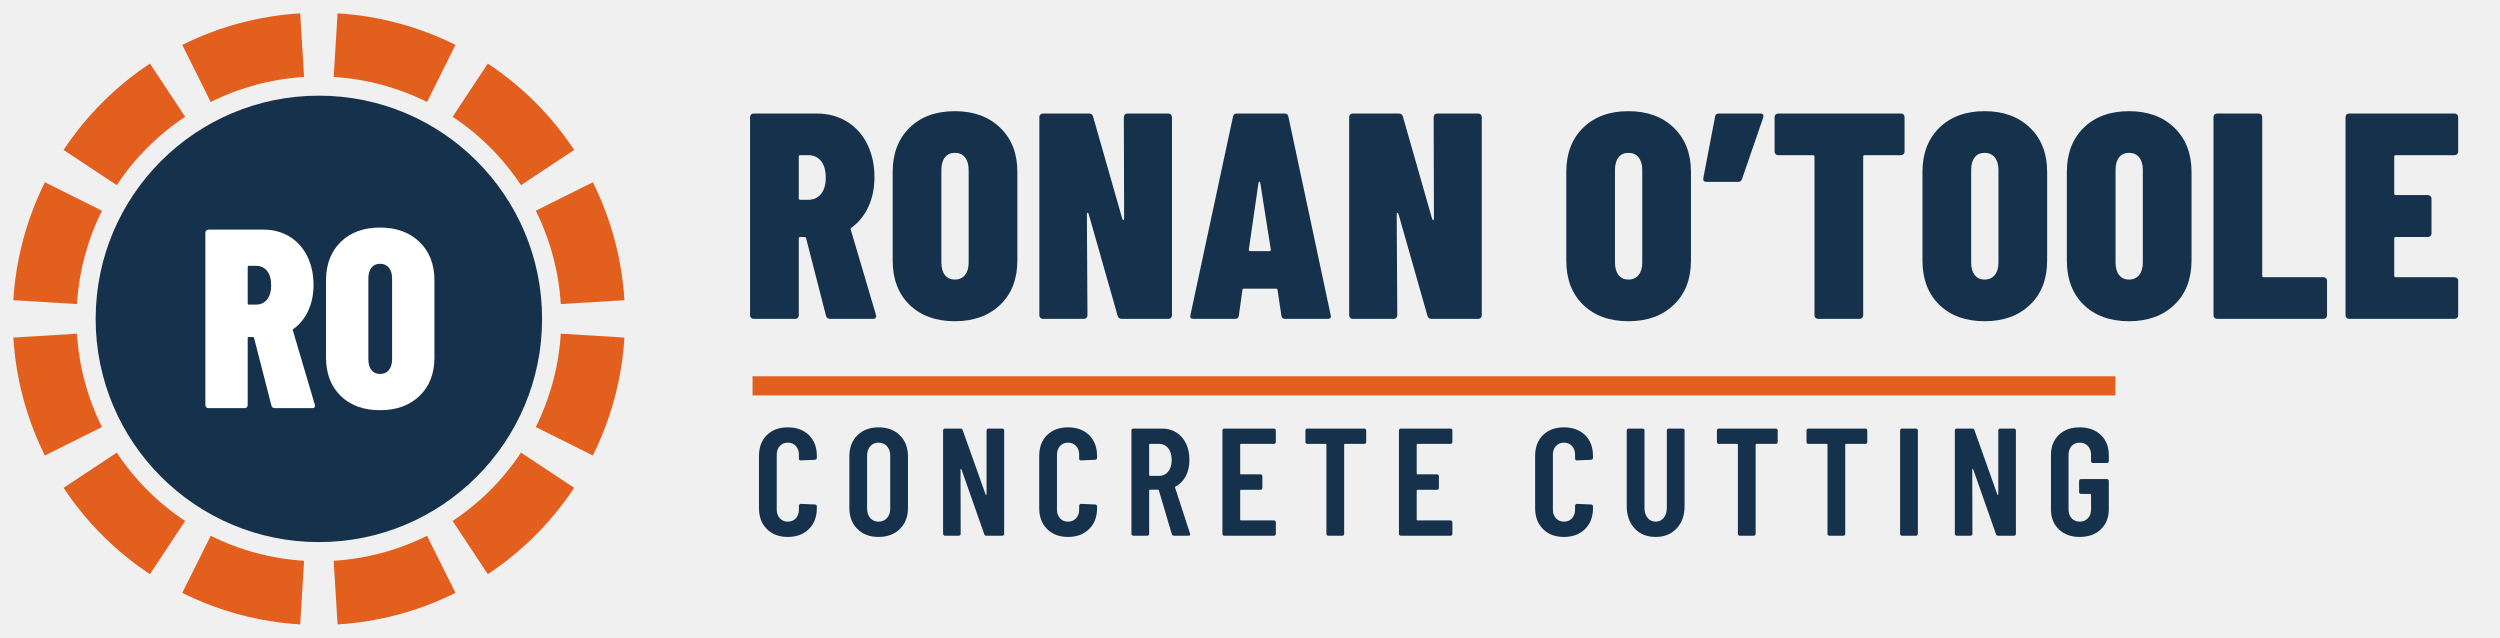
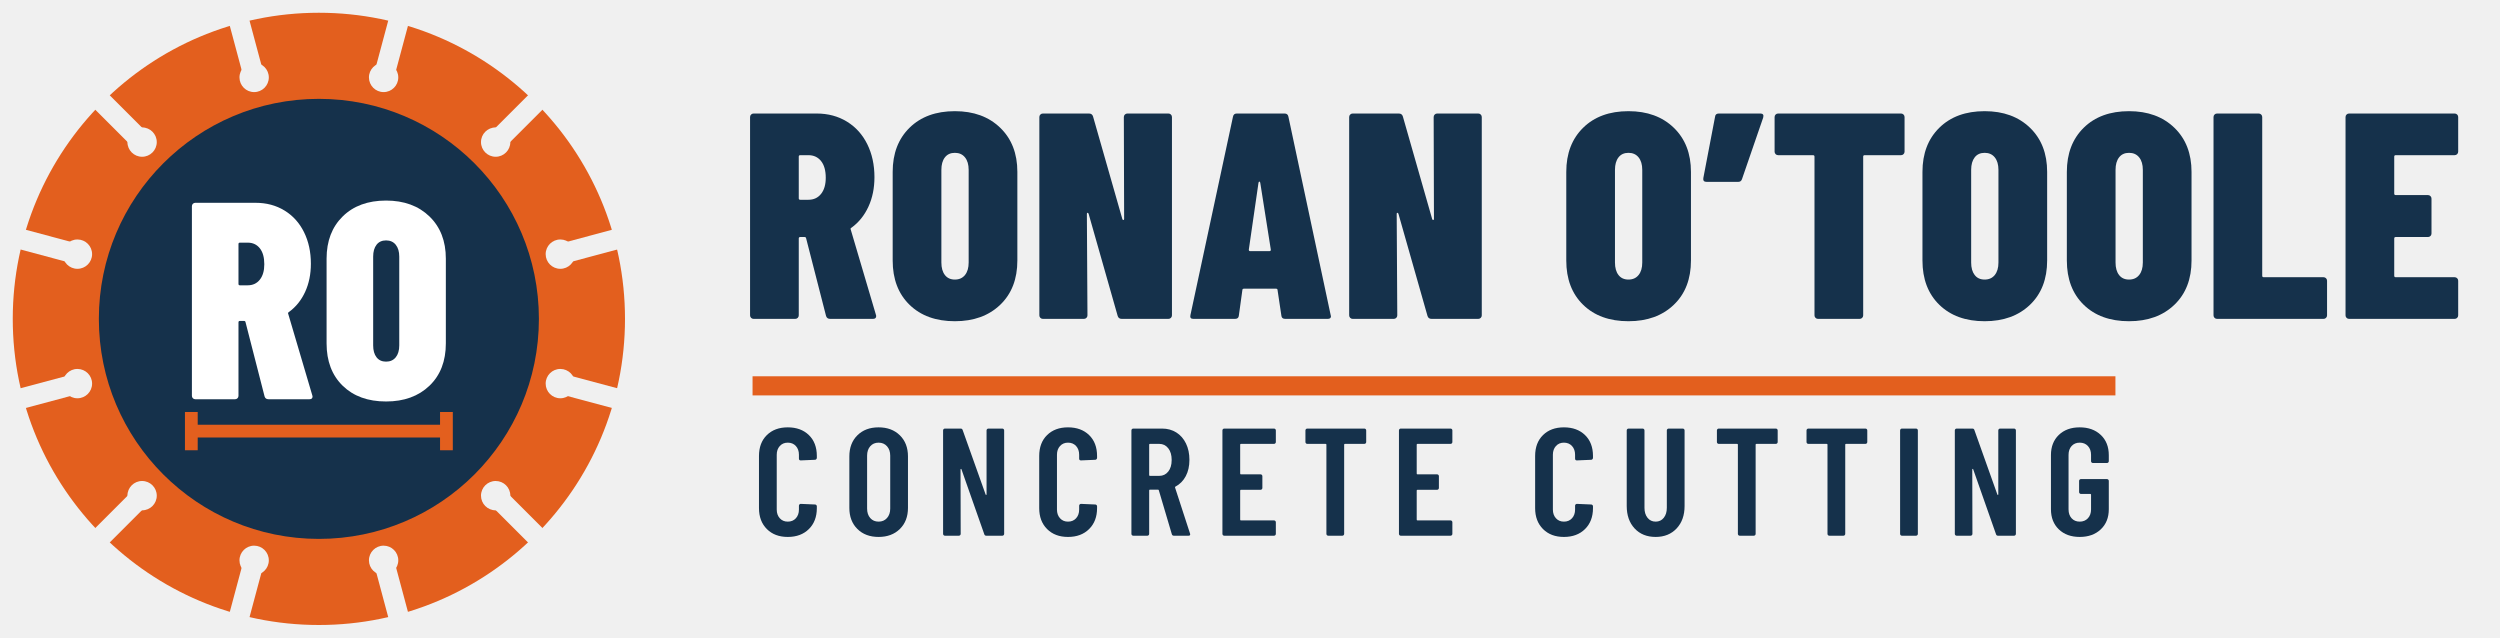
<svg xmlns="http://www.w3.org/2000/svg" viewBox="0 0 392 100" role="img" aria-label="Ronan O'Toole Concrete Cutting">
-   <path fill="#E35F1E" d="M52.93,2.09 A48,48 0 0 1 71.42,7.04 L66.96,15.99 A38,38 0 0 0 52.32,12.07Z" />
-   <path fill="#E35F1E" d="M76.49,9.97 A48,48 0 0 1 90.03,23.51 L81.69,29.03 A38,38 0 0 0 70.97,18.31Z" />
-   <path fill="#E35F1E" d="M92.96,28.58 A48,48 0 0 1 97.91,47.07 L87.93,47.68 A38,38 0 0 0 84.01,33.04Z" />
-   <path fill="#E35F1E" d="M97.91,52.93 A48,48 0 0 1 92.96,71.42 L84.01,66.96 A38,38 0 0 0 87.93,52.32Z" />
-   <path fill="#E35F1E" d="M90.03,76.49 A48,48 0 0 1 76.49,90.03 L70.97,81.69 A38,38 0 0 0 81.69,70.97Z" />
-   <path fill="#E35F1E" d="M71.42,92.96 A48,48 0 0 1 52.93,97.91 L52.32,87.93 A38,38 0 0 0 66.96,84.01Z" />
-   <path fill="#E35F1E" d="M47.07,97.91 A48,48 0 0 1 28.58,92.96 L33.04,84.01 A38,38 0 0 0 47.68,87.93Z" />
-   <path fill="#E35F1E" d="M23.51,90.03 A48,48 0 0 1 9.97,76.49 L18.31,70.97 A38,38 0 0 0 29.03,81.69Z" />
-   <path fill="#E35F1E" d="M7.04,71.42 A48,48 0 0 1 2.09,52.93 L12.07,52.32 A38,38 0 0 0 15.99,66.96Z" />
-   <path fill="#E35F1E" d="M2.09,47.07 A48,48 0 0 1 7.04,28.58 L15.99,33.04 A38,38 0 0 0 12.07,47.68Z" />
-   <path fill="#E35F1E" d="M9.97,23.51 A48,48 0 0 1 23.51,9.97 L29.03,18.31 A38,38 0 0 0 18.31,29.03Z" />
-   <path fill="#E35F1E" d="M28.58,7.04 A48,48 0 0 1 47.07,2.09 L47.68,12.07 A38,38 0 0 0 33.04,15.99Z" />
-   <circle cx="50" cy="50" r="35" fill="#15314B" />
-   <g fill="#FFFFFF">
-     <path transform="translate(30.80,64) scale(0.04,-0.04)" d="M294 10 226 275Q225 279 221 279H206Q201 279 201 274V12Q201 7 197.5 3.5Q194 0 189 0H47Q42 0 38.5 3.5Q35 7 35 12V688Q35 693 38.5 696.5Q42 700 47 700H262Q320 700 365.0 672.5Q410 645 434.5 595.5Q459 546 459 483Q459 427 438.5 382.5Q418 338 381 311Q379 310 378.0 308.5Q377 307 378 305L464 14L465 10Q465 0 454 0H308Q297 0 294 10ZM201 553V411Q201 406 206 406H234Q261 406 277.0 426.0Q293 446 293 481Q293 518 277.0 538.0Q261 558 234 558H206Q201 558 201 553Z" />
-     <path transform="translate(50.04,64) scale(0.04,-0.04)" d="M27 199V501Q27 595 84.5 651.5Q142 708 239 708Q335 708 393.5 651.5Q452 595 452 501V199Q452 104 393.5 48.0Q335 -8 239 -8Q142 -8 84.5 48.0Q27 104 27 199ZM286 192V508Q286 535 273.5 550.5Q261 566 239 566Q217 566 205.0 550.5Q193 535 193 508V192Q193 165 205.0 149.5Q217 134 239 134Q261 134 273.5 149.5Q286 165 286 192Z" />
+   <g>
+     <mask id="mlogo" maskUnits="userSpaceOnUse" x="0" y="0" width="100" height="100">
+       <rect width="100" height="100" fill="#fff" />
+       <g fill="#000">
+         <rect x="-1.6" y="-50" width="3.2" height="11.3" transform="rotate(15.0 50 50) translate(50 50)" />
+         <circle cx="60.15" cy="12.14" r="2.3" />
+         <rect x="-1.6" y="-50" width="3.2" height="11.3" transform="rotate(45.0 50 50) translate(50 50)" />
+         <circle cx="77.72" cy="22.28" r="2.3" />
+         <rect x="-1.6" y="-50" width="3.2" height="11.3" transform="rotate(75.0 50 50) translate(50 50)" />
+         <circle cx="87.86" cy="39.85" r="2.3" />
+         <rect x="-1.6" y="-50" width="3.2" height="11.3" transform="rotate(105.0 50 50) translate(50 50)" />
+         <circle cx="87.86" cy="60.15" r="2.3" />
+         <rect x="-1.6" y="-50" width="3.2" height="11.3" transform="rotate(135.0 50 50) translate(50 50)" />
+         <circle cx="77.72" cy="77.72" r="2.3" />
+         <rect x="-1.6" y="-50" width="3.2" height="11.3" transform="rotate(165.0 50 50) translate(50 50)" />
+         <circle cx="60.15" cy="87.86" r="2.3" />
+         <rect x="-1.6" y="-50" width="3.2" height="11.3" transform="rotate(195.0 50 50) translate(50 50)" />
+         <circle cx="39.85" cy="87.86" r="2.3" />
+         <rect x="-1.6" y="-50" width="3.2" height="11.3" transform="rotate(225.0 50 50) translate(50 50)" />
+         <circle cx="22.28" cy="77.72" r="2.3" />
+         <rect x="-1.6" y="-50" width="3.2" height="11.3" transform="rotate(255.0 50 50) translate(50 50)" />
+         <circle cx="12.14" cy="60.15" r="2.3" />
+         <rect x="-1.6" y="-50" width="3.2" height="11.3" transform="rotate(285.0 50 50) translate(50 50)" />
+         <circle cx="12.14" cy="39.85" r="2.3" />
+         <rect x="-1.6" y="-50" width="3.2" height="11.3" transform="rotate(315.0 50 50) translate(50 50)" />
+         <circle cx="22.28" cy="22.28" r="2.3" />
+         <rect x="-1.6" y="-50" width="3.2" height="11.3" transform="rotate(345.0 50 50) translate(50 50)" />
+         <circle cx="39.85" cy="12.14" r="2.3" />
+       </g>
+     </mask>
+     <g mask="url(#mlogo)">
+       <circle cx="50" cy="50" r="48" fill="#E35F1E" />
+       <circle cx="50" cy="50" r="34.5" fill="#15314B" />
+       <g fill="#FFFFFF">
+         <path transform="translate(28.55,62.6) scale(0.044,-0.044)" d="M294 10 226 275Q225 279 221 279H206Q201 279 201 274V12Q201 7 197.5 3.5Q194 0 189 0H47Q42 0 38.5 3.5Q35 7 35 12V688Q35 693 38.5 696.5Q42 700 47 700H262Q320 700 365.0 672.5Q410 645 434.5 595.5Q459 546 459 483Q459 427 438.5 382.5Q418 338 381 311Q379 310 378.0 308.5Q377 307 378 305L464 14L465 10Q465 0 454 0H308Q297 0 294 10ZM201 553V411Q201 406 206 406H234Q261 406 277.0 426.0Q293 446 293 481Q293 518 277.0 538.0Q261 558 234 558H206Q201 558 201 553Z" />
+         <path transform="translate(50.02,62.6) scale(0.044,-0.044)" d="M27 199V501Q27 595 84.5 651.5Q142 708 239 708Q335 708 393.5 651.5Q452 595 452 501V199Q452 104 393.5 48.0Q335 -8 239 -8Q142 -8 84.5 48.0Q27 104 27 199ZM286 192V508Q286 535 273.5 550.5Q261 566 239 566Q217 566 205.0 550.5Q193 535 193 508V192Q193 165 205.0 149.5Q217 134 239 134Q261 134 273.5 149.5Q286 165 286 192Z" />
+       </g>
+       <path d="M30 67.6H70M30 64.6V70.6M70 64.6V70.6" stroke="#E35F1E" stroke-width="2" fill="none" />
+     </g>
  </g>
  <g fill="#15314B">
    <path transform="translate(116.00,50) scale(0.046,-0.046)" d="M294 10 226 275Q225 279 221 279H206Q201 279 201 274V12Q201 7 197.5 3.5Q194 0 189 0H47Q42 0 38.5 3.5Q35 7 35 12V688Q35 693 38.5 696.5Q42 700 47 700H262Q320 700 365.0 672.5Q410 645 434.5 595.5Q459 546 459 483Q459 427 438.5 382.5Q418 338 381 311Q379 310 378.0 308.5Q377 307 378 305L464 14L465 10Q465 0 454 0H308Q297 0 294 10ZM201 553V411Q201 406 206 406H234Q261 406 277.0 426.0Q293 446 293 481Q293 518 277.0 538.0Q261 558 234 558H206Q201 558 201 553Z" />
    <path transform="translate(138.73,50) scale(0.046,-0.046)" d="M27 199V501Q27 595 84.5 651.5Q142 708 239 708Q335 708 393.5 651.5Q452 595 452 501V199Q452 104 393.5 48.0Q335 -8 239 -8Q142 -8 84.5 48.0Q27 104 27 199ZM286 192V508Q286 535 273.5 550.5Q261 566 239 566Q217 566 205.0 550.5Q193 535 193 508V192Q193 165 205.0 149.5Q217 134 239 134Q261 134 273.5 149.5Q286 165 286 192Z" />
    <path transform="translate(161.36,50) scale(0.046,-0.046)" d="M335 700H475Q480 700 483.5 696.5Q487 693 487 688V12Q487 7 483.5 3.5Q480 0 475 0H316Q305 0 302 10L203 358Q202 361 199.5 361.5Q197 362 197 358L199 12Q199 7 195.5 3.5Q192 0 187 0H47Q42 0 38.5 3.5Q35 7 35 12V688Q35 693 38.5 696.5Q42 700 47 700H204Q215 700 218 690L318 340Q319 337 321.5 337.0Q324 337 324 341L323 688Q323 693 326.5 696.5Q330 700 335 700Z" />
    <path transform="translate(185.97,50) scale(0.046,-0.046)" d="M325 11 312 98Q312 103 306 103H198Q192 103 192 98L180 11Q179 0 167 0H25Q12 0 15 13L160 689Q162 700 173 700H336Q347 700 349 689L493 13L494 9Q494 0 483 0H338Q326 0 325 11ZM218 231H285Q289 231 289 236L253 464Q252 468 250.0 468.0Q248 468 247 464L214 236Q214 231 218 231Z" />
    <path transform="translate(209.94,50) scale(0.046,-0.046)" d="M335 700H475Q480 700 483.5 696.5Q487 693 487 688V12Q487 7 483.5 3.5Q480 0 475 0H316Q305 0 302 10L203 358Q202 361 199.5 361.5Q197 362 197 358L199 12Q199 7 195.5 3.5Q192 0 187 0H47Q42 0 38.5 3.5Q35 7 35 12V688Q35 693 38.5 696.5Q42 700 47 700H204Q215 700 218 690L318 340Q319 337 321.5 337.0Q324 337 324 341L323 688Q323 693 326.5 696.5Q330 700 335 700Z" />
    <path transform="translate(244.35,50) scale(0.046,-0.046)" d="M27 199V501Q27 595 84.5 651.5Q142 708 239 708Q335 708 393.5 651.5Q452 595 452 501V199Q452 104 393.5 48.0Q335 -8 239 -8Q142 -8 84.5 48.0Q27 104 27 199ZM286 192V508Q286 535 273.5 550.5Q261 566 239 566Q217 566 205.0 550.5Q193 535 193 508V192Q193 165 205.0 149.5Q217 134 239 134Q261 134 273.5 149.5Q286 165 286 192Z" />
    <path transform="translate(266.99,50) scale(0.046,-0.046)" d="M206 686 134 477Q131 467 121 467H13Q0 467 2 480L42 689Q43 700 55 700H197Q203 700 205.5 696.5Q208 693 206 686Z" />
    <path transform="translate(277.29,50) scale(0.046,-0.046)" d="M464 688V570Q464 565 460.5 561.5Q457 558 452 558H328Q323 558 323 553V12Q323 7 319.5 3.5Q316 0 311 0H169Q164 0 160.5 3.5Q157 7 157 12V553Q157 558 152 558H33Q28 558 24.5 561.5Q21 565 21 570V688Q21 693 24.5 696.5Q28 700 33 700H452Q457 700 460.5 696.5Q464 693 464 688Z" />
    <path transform="translate(300.20,50) scale(0.046,-0.046)" d="M27 199V501Q27 595 84.5 651.5Q142 708 239 708Q335 708 393.5 651.5Q452 595 452 501V199Q452 104 393.5 48.0Q335 -8 239 -8Q142 -8 84.5 48.0Q27 104 27 199ZM286 192V508Q286 535 273.5 550.5Q261 566 239 566Q217 566 205.0 550.5Q193 535 193 508V192Q193 165 205.0 149.5Q217 134 239 134Q261 134 273.5 149.5Q286 165 286 192Z" />
    <path transform="translate(322.84,50) scale(0.046,-0.046)" d="M27 199V501Q27 595 84.5 651.5Q142 708 239 708Q335 708 393.5 651.5Q452 595 452 501V199Q452 104 393.5 48.0Q335 -8 239 -8Q142 -8 84.5 48.0Q27 104 27 199ZM286 192V508Q286 535 273.5 550.5Q261 566 239 566Q217 566 205.0 550.5Q193 535 193 508V192Q193 165 205.0 149.5Q217 134 239 134Q261 134 273.5 149.5Q286 165 286 192Z" />
    <path transform="translate(345.47,50) scale(0.046,-0.046)" d="M35 12V688Q35 693 38.5 696.5Q42 700 47 700H189Q194 700 197.5 696.5Q201 693 201 688V147Q201 142 206 142H410Q415 142 418.5 138.5Q422 135 422 130V12Q422 7 418.5 3.5Q415 0 410 0H47Q42 0 38.5 3.5Q35 7 35 12Z" />
    <path transform="translate(366.17,50) scale(0.046,-0.046)" d="M407 558H206Q201 558 201 553V427Q201 422 206 422H316Q321 422 324.5 418.5Q328 415 328 410V291Q328 286 324.5 282.5Q321 279 316 279H206Q201 279 201 274V147Q201 142 206 142H407Q412 142 415.5 138.5Q419 135 419 130V12Q419 7 415.5 3.5Q412 0 407 0H47Q42 0 38.5 3.5Q35 7 35 12V688Q35 693 38.5 696.5Q42 700 47 700H407Q412 700 415.5 696.5Q419 693 419 688V570Q419 565 415.5 561.5Q412 558 407 558Z" />
  </g>
  <rect x="118" y="59" width="213.7" height="3" fill="#E35F1E" />
  <g fill="#15314B">
    <path transform="translate(118.00,84) scale(0.024,-0.024)" d="M42 180V521Q42 607 93.5 657.5Q145 708 230 708Q316 708 368.0 657.5Q420 607 420 521V509Q420 504 416.5 500.0Q413 496 408 496L315 492Q303 492 303 504V529Q303 564 283.0 586.0Q263 608 230 608Q198 608 178.0 586.0Q158 564 158 529V171Q158 136 178.0 114.0Q198 92 230 92Q263 92 283.0 114.0Q303 136 303 171V196Q303 201 306.5 204.5Q310 208 315 208L408 204Q413 204 416.5 200.5Q420 197 420 192V180Q420 95 368.0 43.5Q316 -8 230 -8Q145 -8 93.5 43.5Q42 95 42 180Z" />
    <path transform="translate(132.17,84) scale(0.024,-0.024)" d="M42 182V518Q42 604 94.5 656.0Q147 708 233 708Q319 708 372.0 656.0Q425 604 425 518V182Q425 96 372.0 44.0Q319 -8 233 -8Q147 -8 94.5 44.0Q42 96 42 182ZM309 177V523Q309 561 288.0 584.5Q267 608 233 608Q199 608 178.5 584.5Q158 561 158 523V177Q158 139 178.5 115.5Q199 92 233 92Q267 92 288.0 115.5Q309 139 309 177Z" />
    <path transform="translate(146.58,84) scale(0.024,-0.024)" d="M350 700H441Q446 700 449.5 696.5Q453 693 453 688V12Q453 7 449.5 3.5Q446 0 441 0H336Q326 0 323 10L174 434Q173 437 170.5 436.5Q168 436 168 433L169 12Q169 7 165.5 3.5Q162 0 157 0H66Q61 0 57.5 3.5Q54 7 54 12V688Q54 693 57.5 696.5Q61 700 66 700H169Q179 700 182 690L332 269Q333 266 335.5 266.5Q338 267 338 270V688Q338 693 341.5 696.5Q345 700 350 700Z" />
    <path transform="translate(161.94,84) scale(0.024,-0.024)" d="M42 180V521Q42 607 93.5 657.5Q145 708 230 708Q316 708 368.0 657.5Q420 607 420 521V509Q420 504 416.5 500.0Q413 496 408 496L315 492Q303 492 303 504V529Q303 564 283.0 586.0Q263 608 230 608Q198 608 178.0 586.0Q158 564 158 529V171Q158 136 178.0 114.0Q198 92 230 92Q263 92 283.0 114.0Q303 136 303 171V196Q303 201 306.5 204.5Q310 208 315 208L408 204Q413 204 416.5 200.5Q420 197 420 192V180Q420 95 368.0 43.5Q316 -8 230 -8Q145 -8 93.5 43.5Q42 95 42 180Z" />
    <path transform="translate(176.11,84) scale(0.024,-0.024)" d="M318 10 233 297Q231 301 228 301H175Q170 301 170 296V12Q170 7 166.5 3.5Q163 0 158 0H66Q61 0 57.5 3.5Q54 7 54 12V688Q54 693 57.5 696.5Q61 700 66 700H254Q307 700 347.5 674.5Q388 649 410.5 602.5Q433 556 433 496Q433 434 409.0 389.0Q385 344 342 321Q338 320 339 315L437 14Q438 12 438 9Q438 0 427 0H331Q321 0 318 10ZM170 595V396Q170 391 175 391H236Q272 391 294.5 419.0Q317 447 317 495Q317 543 294.5 571.5Q272 600 236 600H175Q170 600 170 595Z" />
    <path transform="translate(190.38,84) scale(0.024,-0.024)" d="M391 600H175Q170 600 170 595V406Q170 401 175 401H303Q308 401 311.5 397.5Q315 394 315 389V312Q315 307 311.5 303.5Q308 300 303 300H175Q170 300 170 295V105Q170 100 175 100H391Q396 100 399.5 96.5Q403 93 403 88V12Q403 7 399.5 3.5Q396 0 391 0H66Q61 0 57.5 3.5Q54 7 54 12V688Q54 693 57.5 696.5Q61 700 66 700H391Q396 700 399.5 696.5Q403 693 403 688V612Q403 607 399.5 603.5Q396 600 391 600Z" />
    <path transform="translate(204.02,84) scale(0.024,-0.024)" d="M425 688V612Q425 607 421.5 603.5Q418 600 413 600H286Q281 600 281 595V12Q281 7 277.5 3.5Q274 0 269 0H177Q172 0 168.5 3.5Q165 7 165 12V595Q165 600 160 600H40Q35 600 31.5 603.5Q28 607 28 612V688Q28 693 31.5 696.5Q35 700 40 700H413Q418 700 421.5 696.5Q425 693 425 688Z" />
    <path transform="translate(218.06,84) scale(0.024,-0.024)" d="M391 600H175Q170 600 170 595V406Q170 401 175 401H303Q308 401 311.5 397.5Q315 394 315 389V312Q315 307 311.5 303.5Q308 300 303 300H175Q170 300 170 295V105Q170 100 175 100H391Q396 100 399.5 96.5Q403 93 403 88V12Q403 7 399.5 3.5Q396 0 391 0H66Q61 0 57.5 3.5Q54 7 54 12V688Q54 693 57.5 696.5Q61 700 66 700H391Q396 700 399.5 696.5Q403 693 403 688V612Q403 607 399.5 603.5Q396 600 391 600Z" />
    <path transform="translate(239.70,84) scale(0.024,-0.024)" d="M42 180V521Q42 607 93.5 657.5Q145 708 230 708Q316 708 368.0 657.5Q420 607 420 521V509Q420 504 416.5 500.0Q413 496 408 496L315 492Q303 492 303 504V529Q303 564 283.0 586.0Q263 608 230 608Q198 608 178.0 586.0Q158 564 158 529V171Q158 136 178.0 114.0Q198 92 230 92Q263 92 283.0 114.0Q303 136 303 171V196Q303 201 306.5 204.5Q310 208 315 208L408 204Q413 204 416.5 200.5Q420 197 420 192V180Q420 95 368.0 43.5Q316 -8 230 -8Q145 -8 93.5 43.5Q42 95 42 180Z" />
    <path transform="translate(253.87,84) scale(0.024,-0.024)" d="M50 194V688Q50 693 53.5 696.5Q57 700 62 700H154Q159 700 162.5 696.5Q166 693 166 688V182Q166 142 186.0 117.0Q206 92 239 92Q272 92 292.0 117.0Q312 142 312 182V688Q312 693 315.5 696.5Q319 700 324 700H416Q421 700 424.5 696.5Q428 693 428 688V194Q428 103 376.0 47.5Q324 -8 239 -8Q153 -8 101.5 47.5Q50 103 50 194Z" />
    <path transform="translate(268.54,84) scale(0.024,-0.024)" d="M425 688V612Q425 607 421.5 603.5Q418 600 413 600H286Q281 600 281 595V12Q281 7 277.5 3.5Q274 0 269 0H177Q172 0 168.5 3.5Q165 7 165 12V595Q165 600 160 600H40Q35 600 31.5 603.5Q28 607 28 612V688Q28 693 31.5 696.5Q35 700 40 700H413Q418 700 421.5 696.5Q425 693 425 688Z" />
    <path transform="translate(282.59,84) scale(0.024,-0.024)" d="M425 688V612Q425 607 421.5 603.5Q418 600 413 600H286Q281 600 281 595V12Q281 7 277.5 3.5Q274 0 269 0H177Q172 0 168.5 3.5Q165 7 165 12V595Q165 600 160 600H40Q35 600 31.5 603.5Q28 607 28 612V688Q28 693 31.5 696.5Q35 700 40 700H413Q418 700 421.5 696.5Q425 693 425 688Z" />
    <path transform="translate(296.64,84) scale(0.024,-0.024)" d="M54 12V688Q54 693 57.5 696.5Q61 700 66 700H158Q163 700 166.5 696.5Q170 693 170 688V12Q170 7 166.5 3.5Q163 0 158 0H66Q61 0 57.5 3.5Q54 7 54 12Z" />
    <path transform="translate(305.22,84) scale(0.024,-0.024)" d="M350 700H441Q446 700 449.5 696.5Q453 693 453 688V12Q453 7 449.5 3.5Q446 0 441 0H336Q326 0 323 10L174 434Q173 437 170.5 436.5Q168 436 168 433L169 12Q169 7 165.5 3.5Q162 0 157 0H66Q61 0 57.5 3.5Q54 7 54 12V688Q54 693 57.5 696.5Q61 700 66 700H169Q179 700 182 690L332 269Q333 266 335.5 266.5Q338 267 338 270V688Q338 693 341.5 696.5Q345 700 350 700Z" />
    <path transform="translate(320.58,84) scale(0.024,-0.024)" d="M42 173V527Q42 609 93.5 658.5Q145 708 230 708Q315 708 367.5 658.5Q420 609 420 526V487Q420 482 416.5 478.5Q413 475 408 475H316Q311 475 307.5 478.5Q304 482 304 487V528Q304 564 283.5 586.0Q263 608 230 608Q197 608 177.0 586.0Q157 564 157 528V172Q157 136 177.0 114.0Q197 92 230 92Q263 92 283.5 114.0Q304 136 304 172V268Q304 273 299 273H238Q233 273 229.5 276.5Q226 280 226 285V358Q226 363 229.5 366.5Q233 370 238 370H408Q413 370 416.5 366.5Q420 363 420 358V173Q420 91 367.5 41.5Q315 -8 230 -8Q145 -8 93.5 41.5Q42 91 42 173Z" />
  </g>
</svg>
